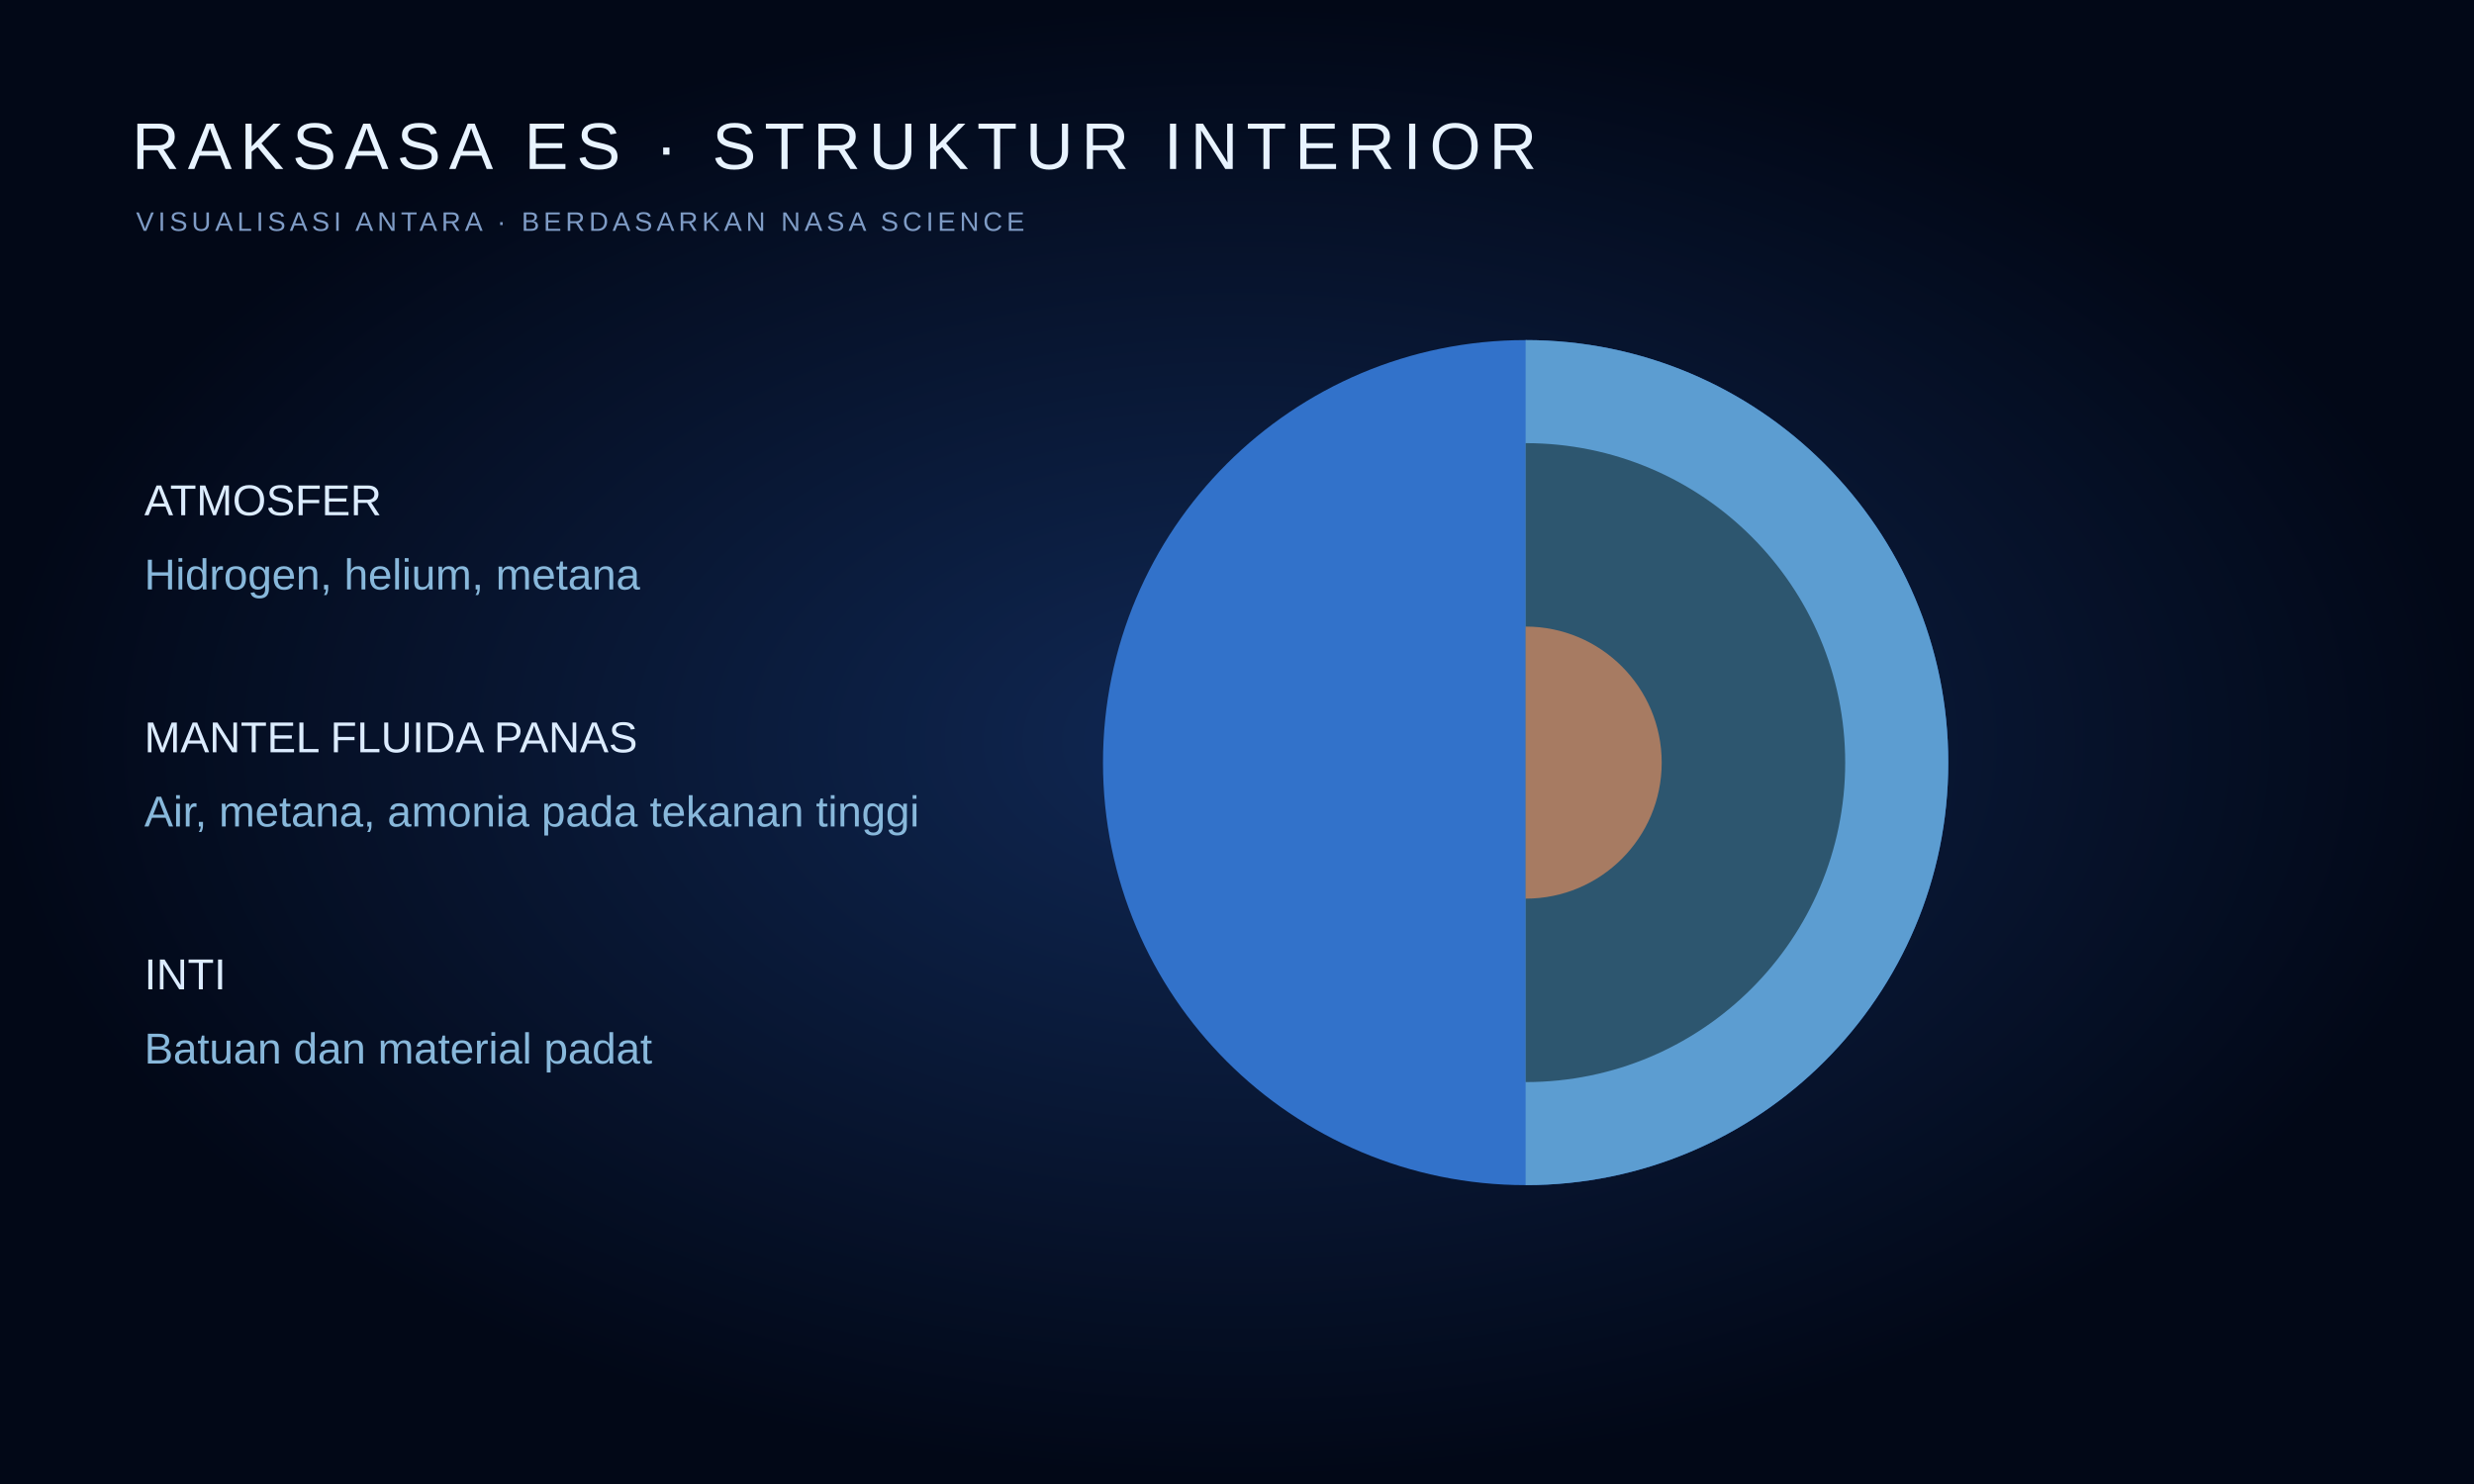
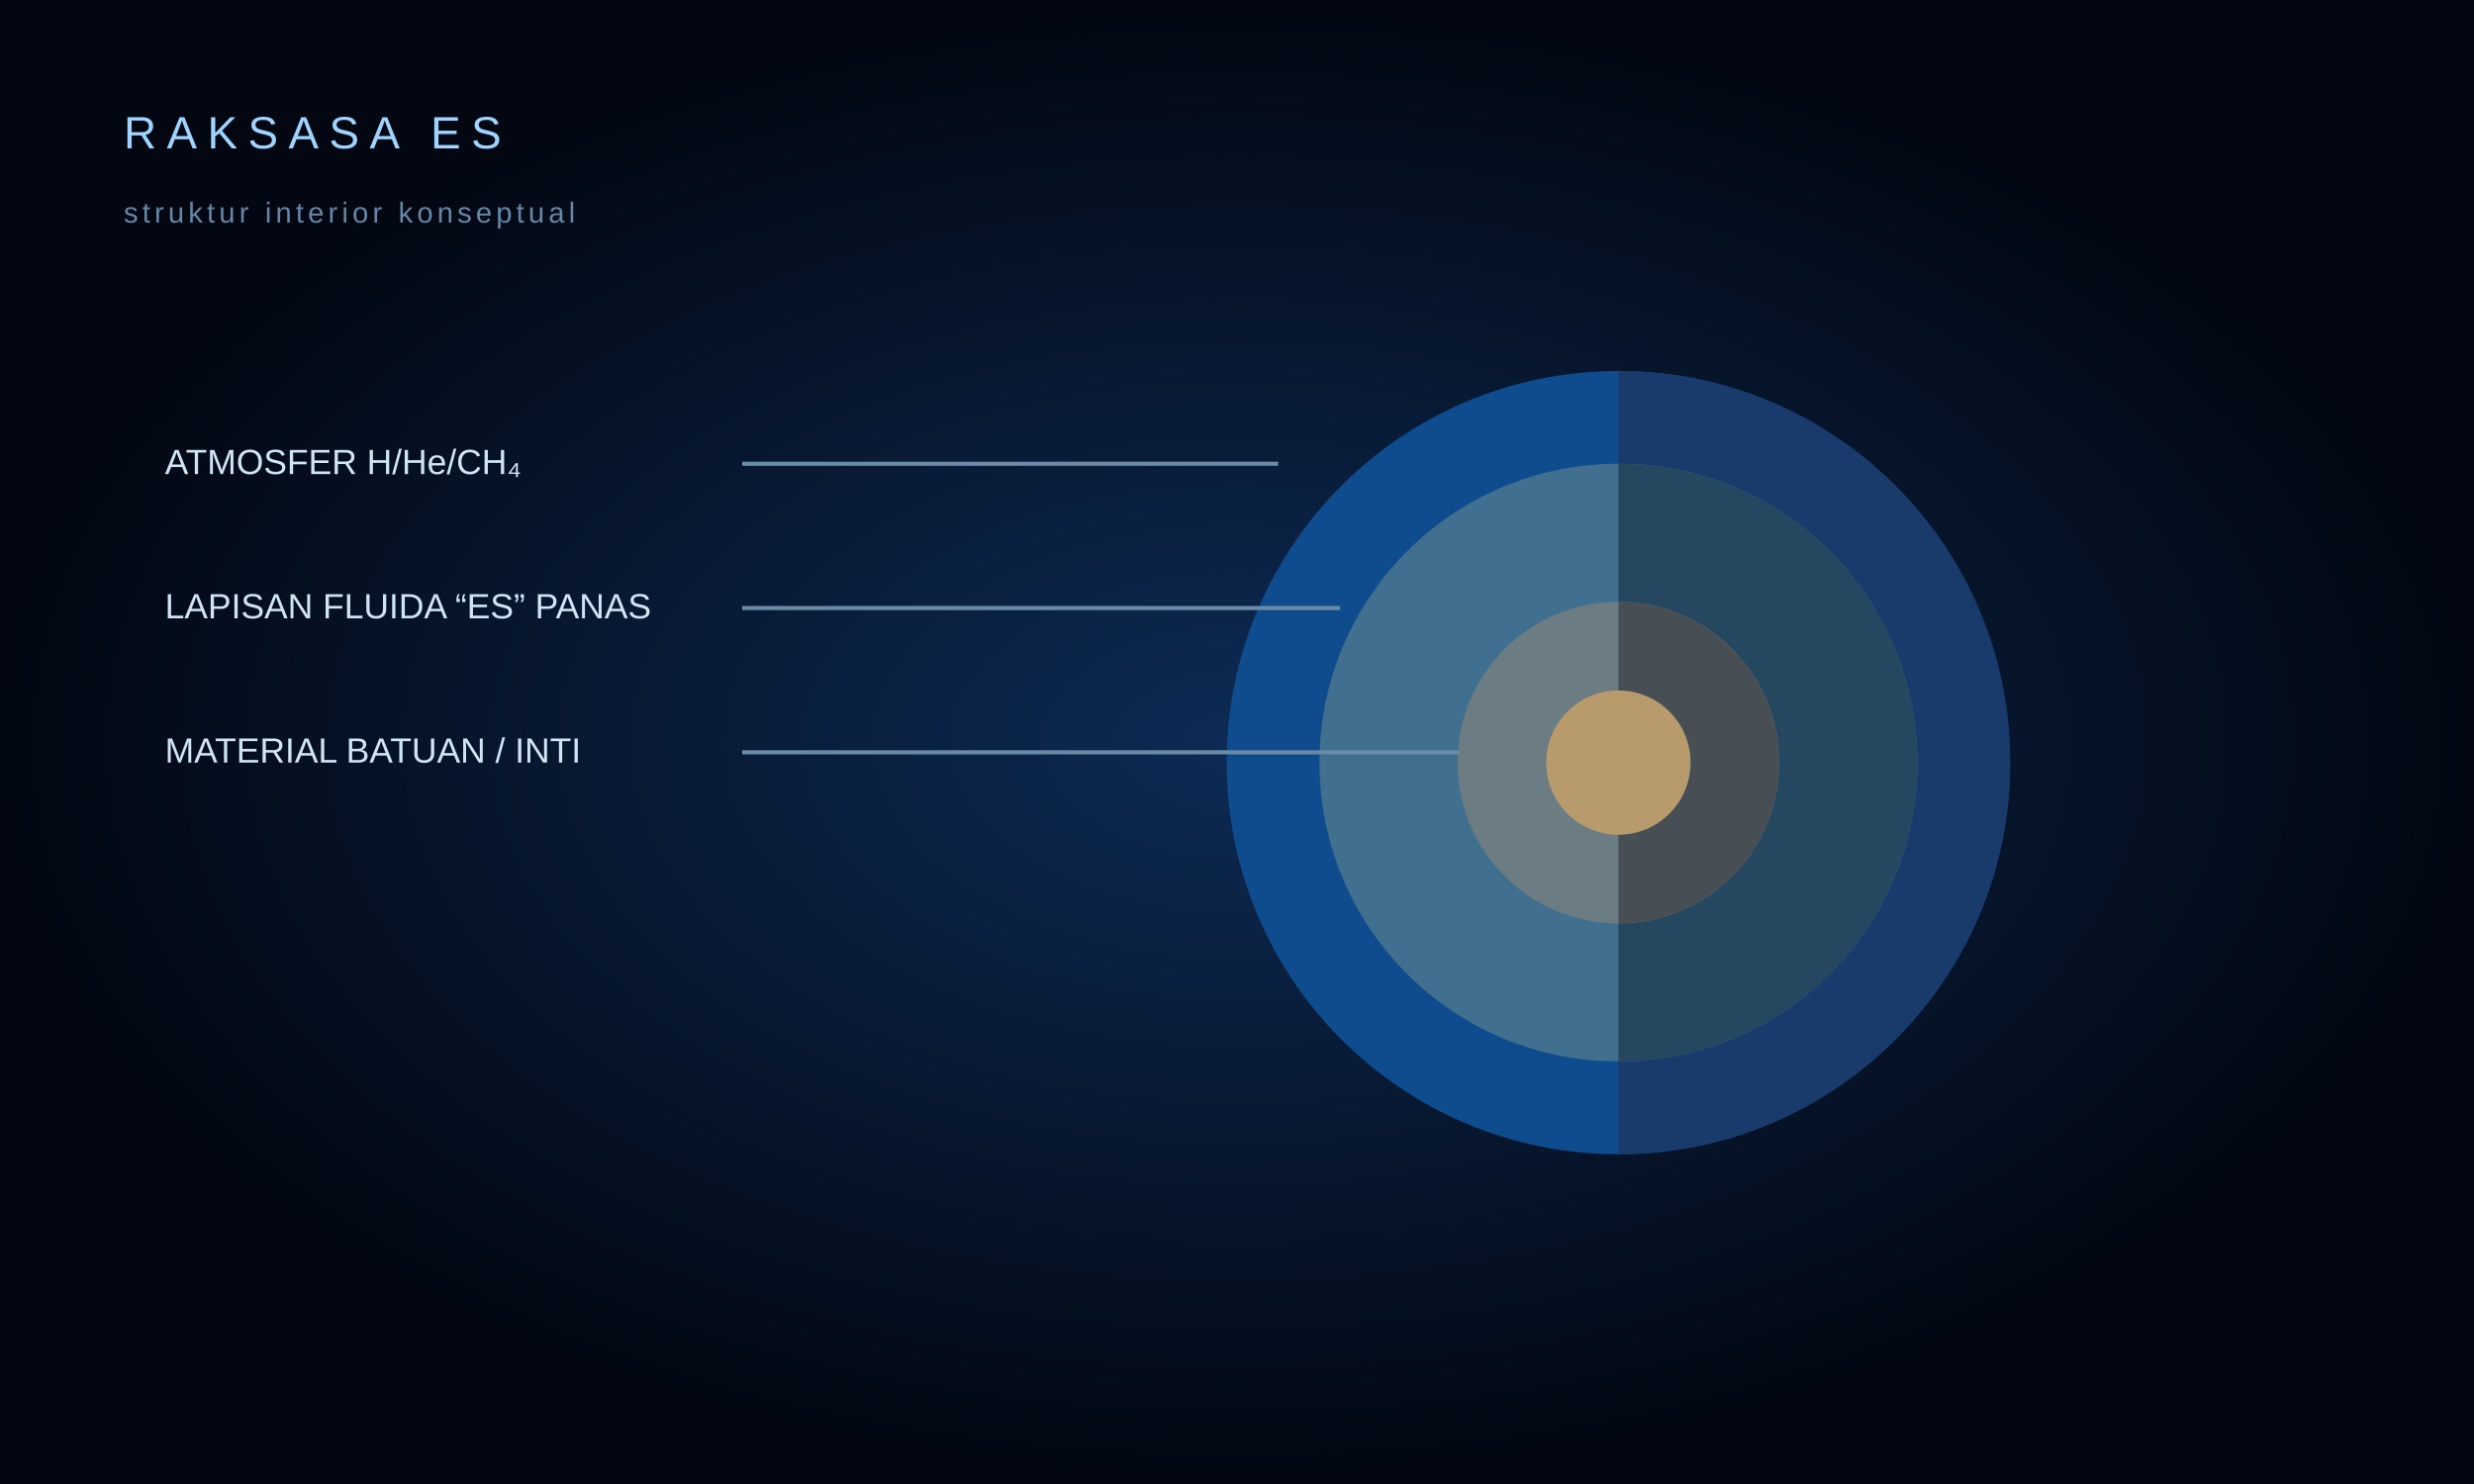
- <svg xmlns="http://www.w3.org/2000/svg" viewBox="0 0 1200 720">
+ <svg xmlns="http://www.w3.org/2000/svg" viewBox="0 0 1200 720" role="img" aria-label="Raksasa Es">
  <defs>
    <radialGradient id="bg">
-       <stop stop-color="#102854" />
-       <stop offset="1" stop-color="#020817" />
+       <stop offset="0" stop-color="#0d2b55" />
+       <stop offset="1" stop-color="#020711" />
    </radialGradient>
-     <radialGradient id="n">
-       <stop stop-color="#5aa8e8" />
-       <stop offset=".52" stop-color="#2458ad" />
-       <stop offset="1" stop-color="#102b69" />
-     </radialGradient>
-     <filter id="g">
-       <feGaussianBlur stdDeviation="7" />
+     <linearGradient id="blue">
+       <stop stop-color="#4b9fe8" />
+       <stop offset=".52" stop-color="#175eaa" />
+       <stop offset="1" stop-color="#0b3268" />
+     </linearGradient>
+     <filter id="glow">
+       <feGaussianBlur stdDeviation="10" />
    </filter>
  </defs>
  <rect width="1200" height="720" fill="url(#bg)" />
-   <text x="64" y="82" fill="#e8f3ff" font-family="Arial" font-size="32" letter-spacing="4">RAKSASA ES · STRUKTUR INTERIOR</text>
-   <text x="66" y="112" fill="#7f9cc6" font-family="Arial" font-size="13" letter-spacing="2">VISUALISASI ANTARA · BERDASARKAN NASA SCIENCE</text>
-   <g transform="translate(740 370)">
-     <circle r="205" fill="#3272ca" />
-     <path d="M0-205A205 205 0 0 1 0 205L0 0Z" fill="#64a4d2" opacity=".85" />
-     <path d="M0-155A155 155 0 0 1 0 155L0 0Z" fill="#2d566f" />
-     <path d="M0-66A66 66 0 0 1 0 66L0 0Z" fill="#a77b62" />
+   <text x="60" y="72" fill="#9ed4ff" font-size="22" font-family="Arial" letter-spacing="5">RAKSASA ES</text>
+   <text x="60" y="108" fill="#6686a7" font-size="14" font-family="Arial" letter-spacing="2">struktur interior konseptual</text>
+   <g transform="translate(785 370)">
+     <circle r="190" fill="#0e4c8e" />
+     <path d="M0-190A190 190 0 0 1 0 190Z" fill="#183b6b" />
+     <circle r="145" fill="#406f8f" />
+     <path d="M0-145A145 145 0 0 1 0 145Z" fill="#25475f" />
+     <circle r="78" fill="#6c7c83" />
+     <path d="M0-78A78 78 0 0 1 0 78Z" fill="#484f54" />
+     <circle r="35" fill="#b89b6d" />
  </g>
-   <g font-family="Arial" font-size="21" fill="#dcecff">
-     <text x="70" y="250">ATMOSFER</text>
-     <text x="70" y="286" fill="#88b8db">Hidrogen, helium, metana</text>
-     <text x="70" y="365">MANTEL FLUIDA PANAS</text>
-     <text x="70" y="401" fill="#88b8db">Air, metana, amonia pada tekanan tinggi</text>
-     <text x="70" y="480">INTI</text>
-     <text x="70" y="516" fill="#88b8db">Batuan dan material padat</text>
+   <g font-family="Arial" font-size="17" fill="#cfe5f4">
+     <text x="80" y="230">ATMOSFER H/He/CH₄</text>
+     <text x="80" y="300">LAPISAN FLUIDA “ES” PANAS</text>
+     <text x="80" y="370">MATERIAL BATUAN / INTI</text>
  </g>
+   <path d="M360 225H620M360 295H650M360 365H708" stroke="#6a8ba8" stroke-width="2" />
</svg>
